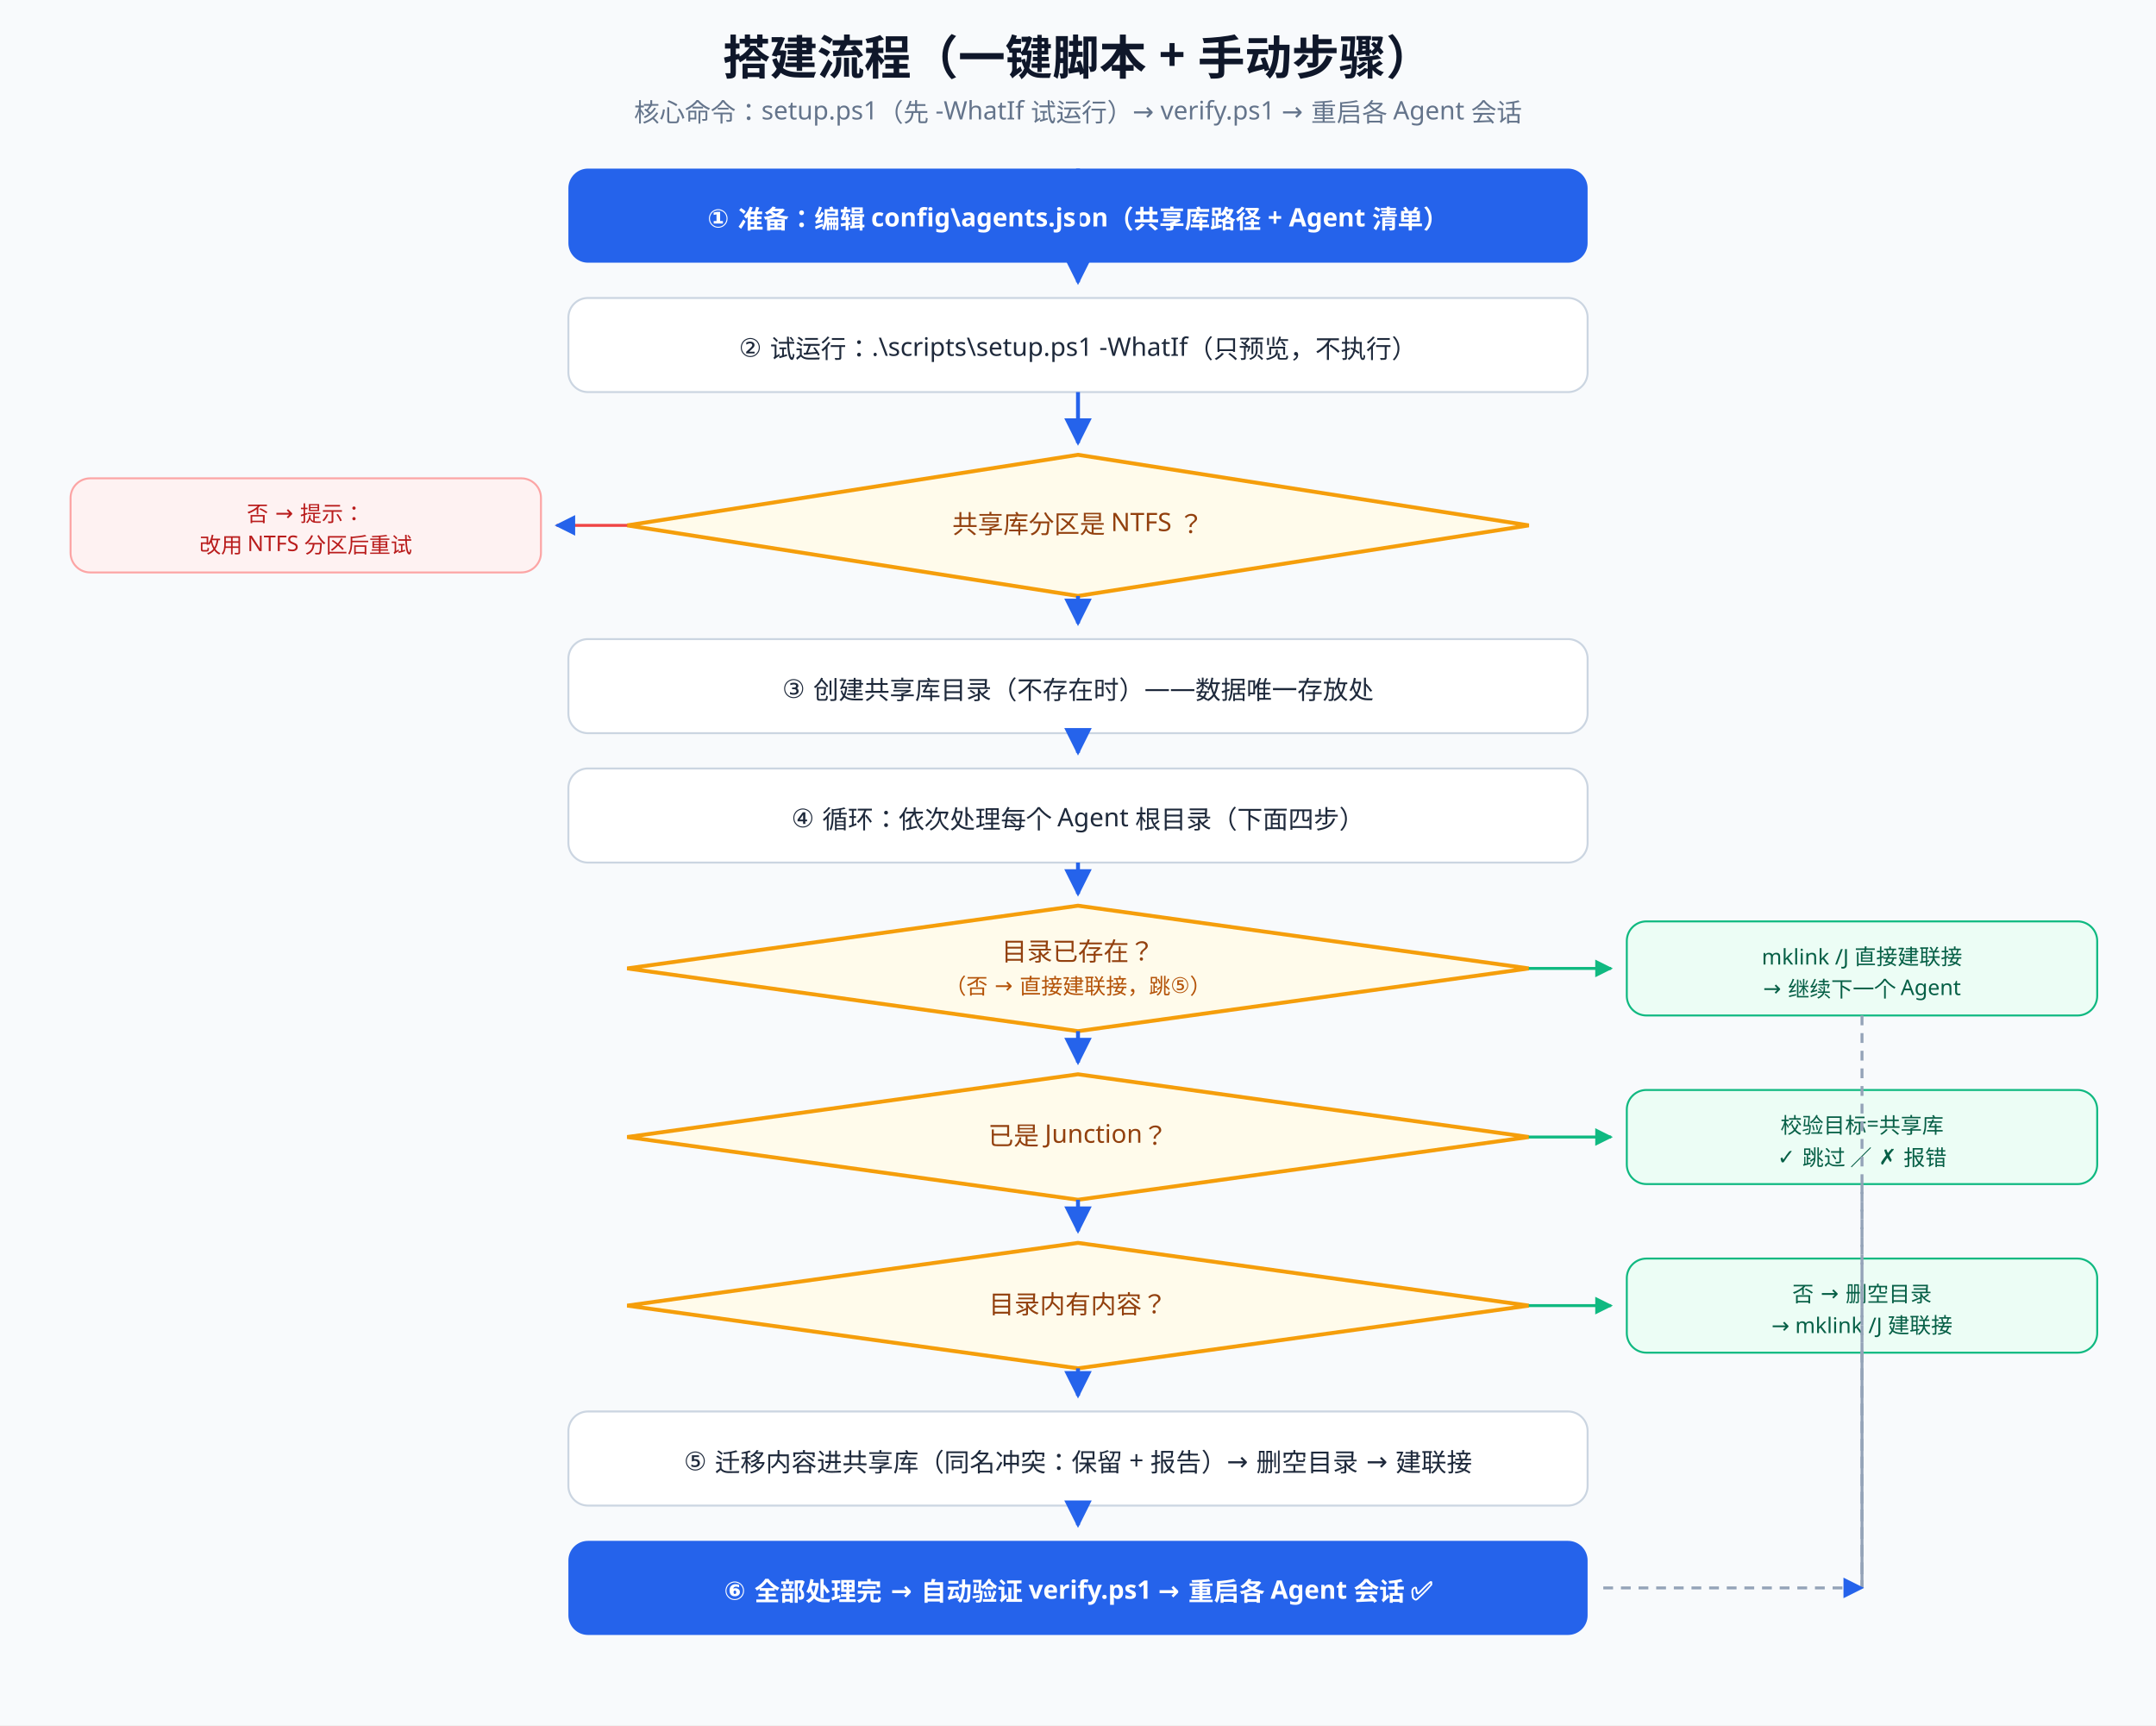
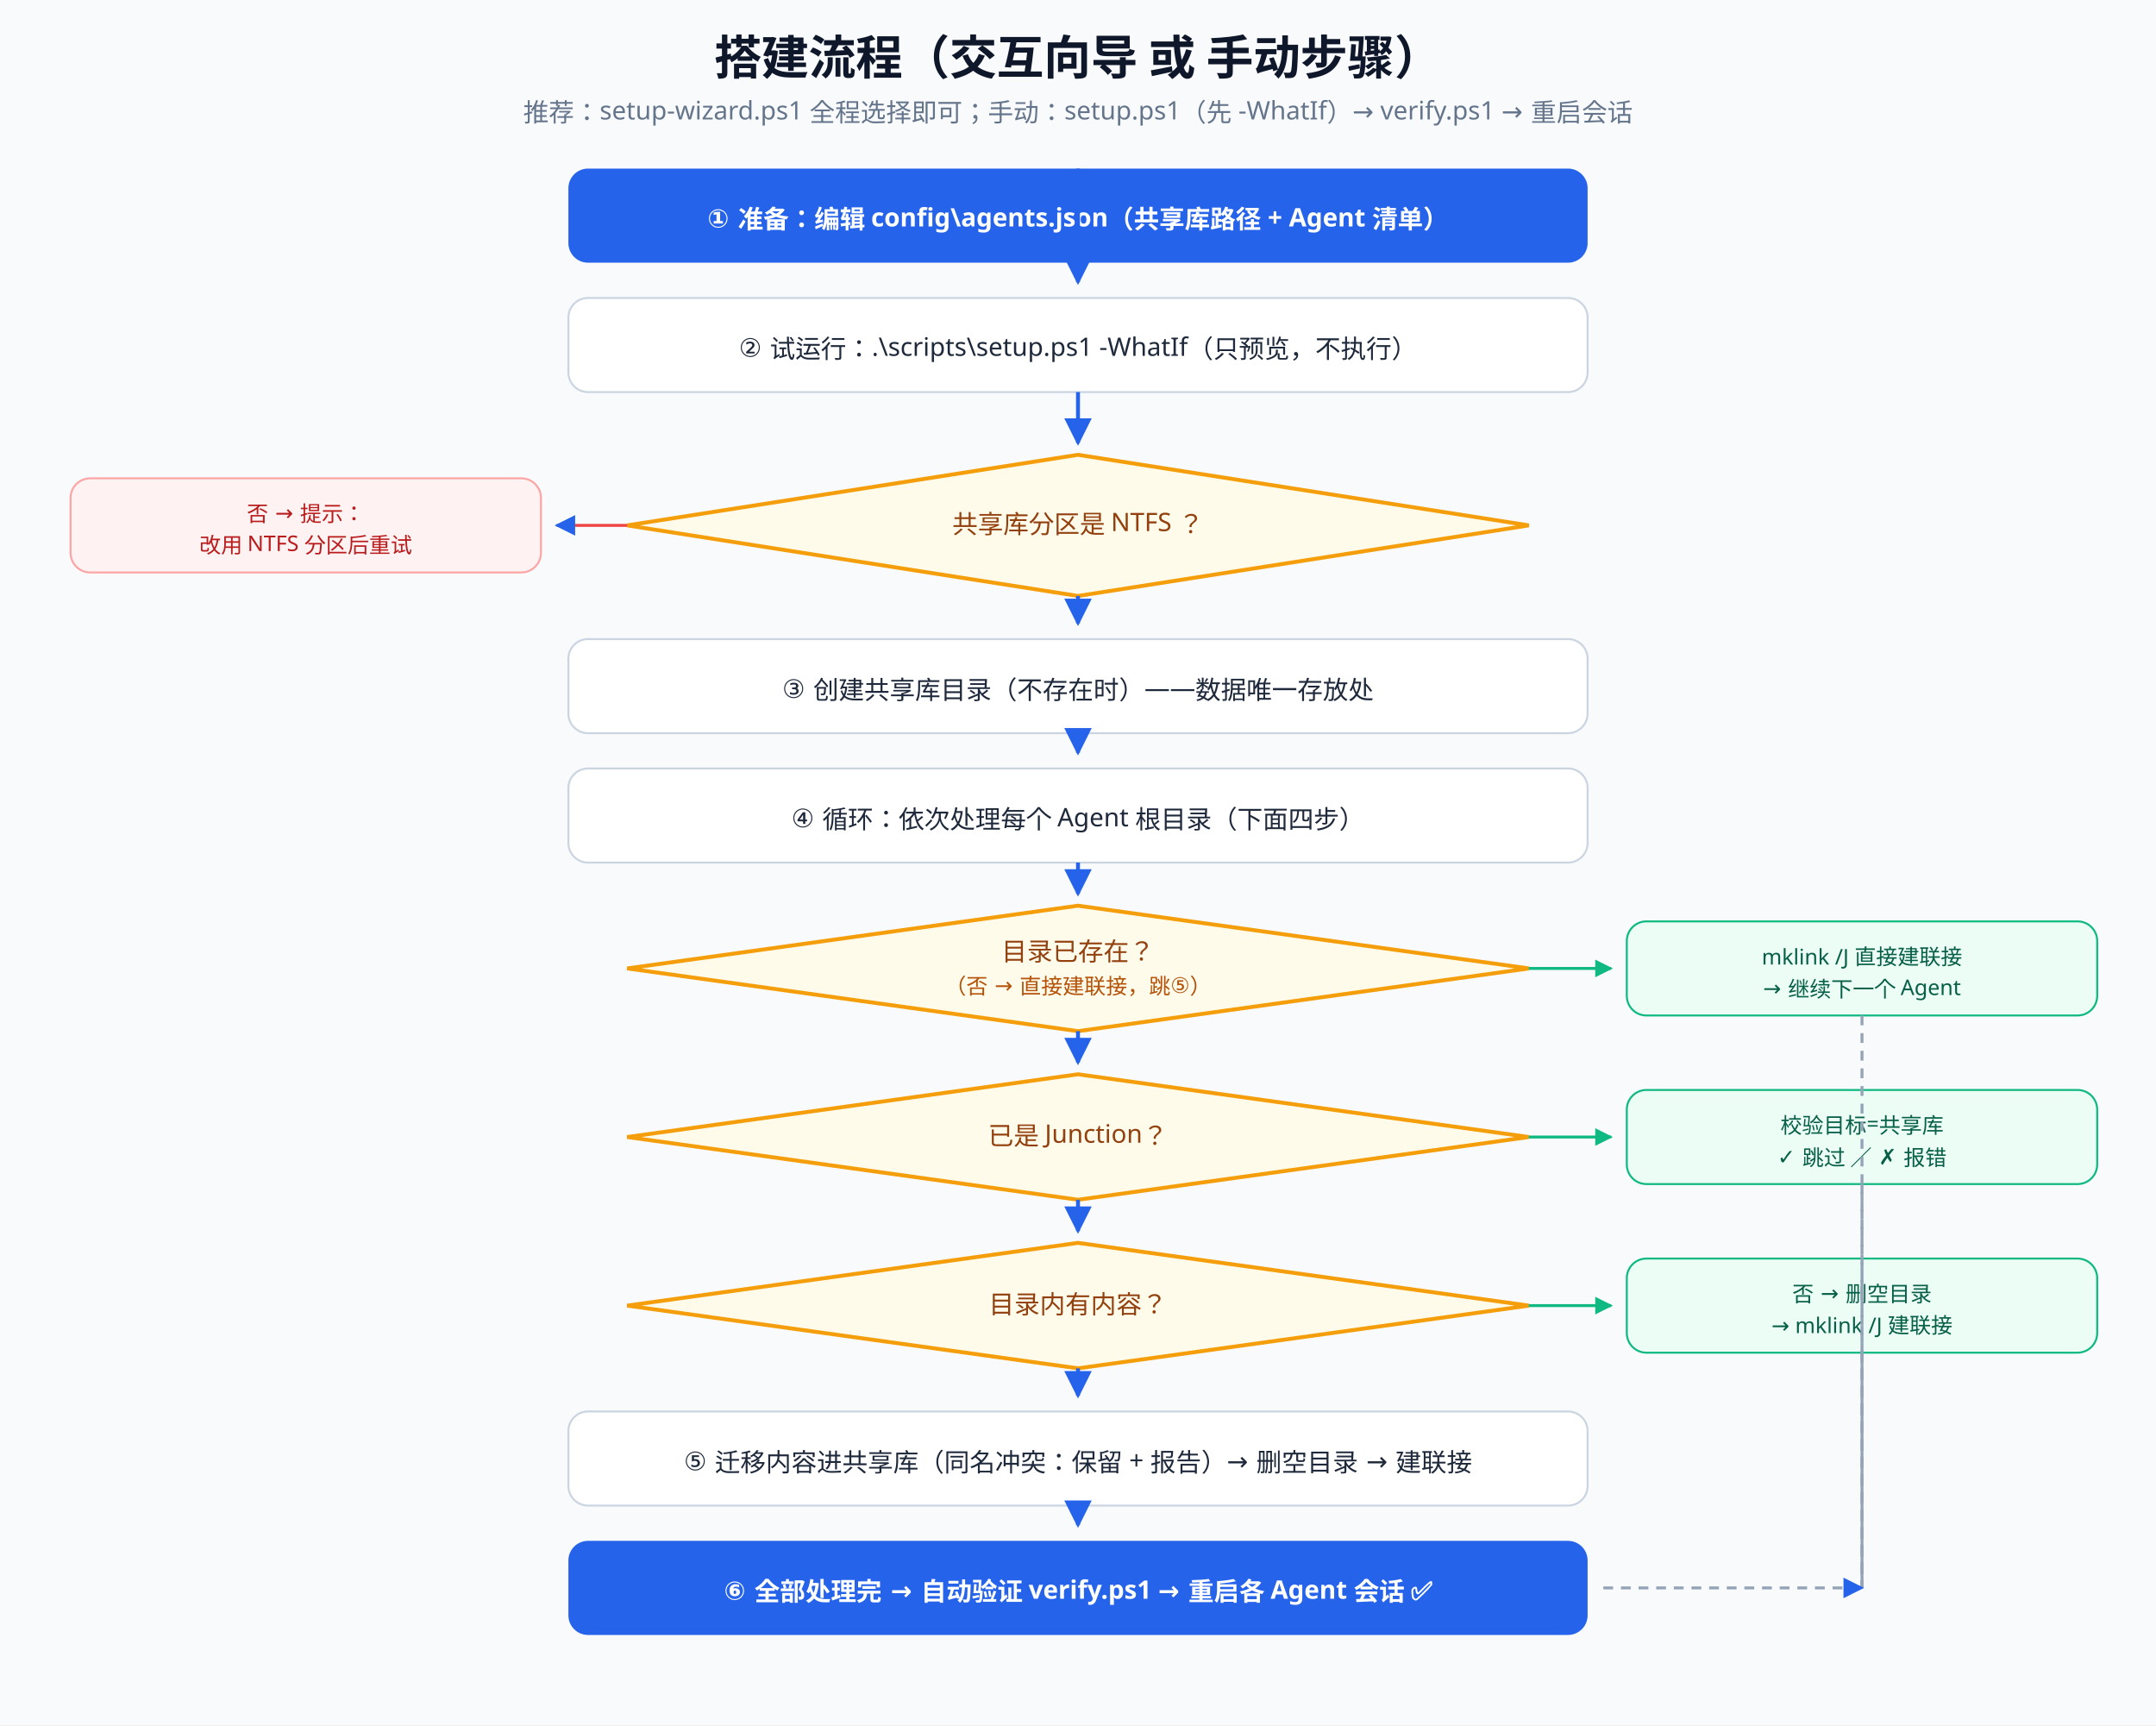
<svg xmlns="http://www.w3.org/2000/svg" viewBox="0 0 1100 880" font-family="Microsoft YaHei, PingFang SC, Segoe UI, sans-serif">
  <rect x="0" y="0" width="1100" height="880" fill="#F8FAFC" />
  <defs>
    <marker id="arr" viewBox="0 0 10 10" refX="9" refY="5" markerWidth="7" markerHeight="7" orient="auto-start-reverse">
      <path d="M 0 0 L 10 5 L 0 10 z" fill="#2563EB" />
    </marker>
    <marker id="arrG" viewBox="0 0 10 10" refX="9" refY="5" markerWidth="6" markerHeight="6" orient="auto-start-reverse">
      <path d="M 0 0 L 10 5 L 0 10 z" fill="#10B981" />
    </marker>
  </defs>
-   <text x="550" y="38" text-anchor="middle" font-size="24" font-weight="700" fill="#0F172A">搭建流程（一键脚本 + 手动步骤）</text>
-   <text x="550" y="62" text-anchor="middle" font-size="13" fill="#64748B">核心命令：setup.ps1（先 -WhatIf 试运行）→ verify.ps1 → 重启各 Agent 会话</text>
+   <text x="550" y="38" text-anchor="middle" font-size="24" font-weight="700" fill="#0F172A">搭建流程（交互向导 或 手动步骤）</text>
+   <text x="550" y="62" text-anchor="middle" font-size="13" fill="#64748B">推荐：setup-wizard.ps1 全程选择即可；手动：setup.ps1（先 -WhatIf）→ verify.ps1 → 重启会话</text>
  <g font-size="13" fill="#FFFFFF">
    <rect x="290" y="86" width="520" height="48" rx="10" fill="#2563EB" />
    <text x="550" y="116" text-anchor="middle" font-weight="700">① 准备：编辑 config\agents.json（共享库路径 + Agent 清单）</text>
  </g>
  <g font-size="13" fill="#1E293B">
    <rect x="290" y="152" width="520" height="48" rx="10" fill="#FFFFFF" stroke="#CBD5E1" />
    <text x="550" y="182" text-anchor="middle">② 试运行：.\scripts\setup.ps1 -WhatIf（只预览，不执行）</text>
  </g>
  <g>
    <polygon points="550,232 780,268 550,304 320,268" fill="#FFFBEB" stroke="#F59E0B" stroke-width="2" />
    <text x="550" y="272" text-anchor="middle" font-size="13" fill="#92400E">共享库分区是 NTFS ？</text>
  </g>
  <rect x="36" y="244" width="240" height="48" rx="10" fill="#FEF2F2" stroke="#FCA5A5" />
  <text x="156" y="266" text-anchor="middle" font-size="11" fill="#B91C1C">否 → 提示：</text>
  <text x="156" y="282" text-anchor="middle" font-size="11" fill="#B91C1C">改用 NTFS 分区后重试</text>
  <line x1="320" y1="268" x2="284" y2="268" stroke="#EF4444" stroke-width="1.5" marker-end="url(#arr)" />
  <g font-size="13" fill="#1E293B">
    <rect x="290" y="326" width="520" height="48" rx="10" fill="#FFFFFF" stroke="#CBD5E1" />
    <text x="550" y="356" text-anchor="middle">③ 创建共享库目录（不存在时）——数据唯一存放处</text>
  </g>
  <g font-size="13" fill="#1E293B">
    <rect x="290" y="392" width="520" height="48" rx="10" fill="#FFFFFF" stroke="#CBD5E1" />
    <text x="550" y="422" text-anchor="middle">④ 循环：依次处理每个 Agent 根目录（下面四步）</text>
  </g>
  <g>
    <polygon points="550,462 780,494 550,526 320,494" fill="#FFFBEB" stroke="#F59E0B" stroke-width="2" />
    <text x="550" y="490" text-anchor="middle" font-size="13" fill="#92400E">目录已存在？</text>
    <text x="550" y="507" text-anchor="middle" font-size="11" fill="#B45309">（否 → 直接建联接，跳⑤）</text>
  </g>
  <rect x="830" y="470" width="240" height="48" rx="10" fill="#ECFDF5" stroke="#10B981" />
  <text x="950" y="492" text-anchor="middle" font-size="11" fill="#065F46">mklink /J 直接建联接</text>
  <text x="950" y="508" text-anchor="middle" font-size="11" fill="#065F46">→ 继续下一个 Agent</text>
  <line x1="780" y1="494" x2="822" y2="494" stroke="#10B981" stroke-width="1.5" marker-end="url(#arrG)" />
  <g>
    <polygon points="550,548 780,580 550,612 320,580" fill="#FFFBEB" stroke="#F59E0B" stroke-width="2" />
    <text x="550" y="584" text-anchor="middle" font-size="13" fill="#92400E">已是 Junction？</text>
  </g>
  <rect x="830" y="556" width="240" height="48" rx="10" fill="#ECFDF5" stroke="#10B981" />
  <text x="950" y="578" text-anchor="middle" font-size="11" fill="#065F46">校验目标=共享库</text>
  <text x="950" y="594" text-anchor="middle" font-size="11" fill="#065F46">✓ 跳过 ／ ✗ 报错</text>
  <line x1="780" y1="580" x2="822" y2="580" stroke="#10B981" stroke-width="1.5" marker-end="url(#arrG)" />
  <g>
    <polygon points="550,634 780,666 550,698 320,666" fill="#FFFBEB" stroke="#F59E0B" stroke-width="2" />
    <text x="550" y="670" text-anchor="middle" font-size="13" fill="#92400E">目录内有内容？</text>
  </g>
  <rect x="830" y="642" width="240" height="48" rx="10" fill="#ECFDF5" stroke="#10B981" />
  <text x="950" y="664" text-anchor="middle" font-size="11" fill="#065F46">否 → 删空目录</text>
  <text x="950" y="680" text-anchor="middle" font-size="11" fill="#065F46">→ mklink /J 建联接</text>
  <line x1="780" y1="666" x2="822" y2="666" stroke="#10B981" stroke-width="1.5" marker-end="url(#arrG)" />
  <g font-size="13" fill="#1E293B">
    <rect x="290" y="720" width="520" height="48" rx="10" fill="#FFFFFF" stroke="#CBD5E1" />
    <text x="550" y="750" text-anchor="middle">⑤ 迁移内容进共享库（同名冲突：保留 + 报告）→ 删空目录 → 建联接</text>
  </g>
  <g font-size="13" fill="#FFFFFF">
    <rect x="290" y="786" width="520" height="48" rx="10" fill="#2563EB" />
    <text x="550" y="816" text-anchor="middle" font-weight="700">⑥ 全部处理完 → 自动验证 verify.ps1 → 重启各 Agent 会话 ✅</text>
  </g>
  <g stroke="#2563EB" stroke-width="2" fill="none">
    <line x1="550" y1="86" x2="550" y2="144" marker-end="url(#arr)" />
    <line x1="550" y1="200" x2="550" y2="226" marker-end="url(#arr)" />
    <line x1="550" y1="304" x2="550" y2="318" marker-end="url(#arr)" />
    <line x1="550" y1="374" x2="550" y2="384" marker-end="url(#arr)" />
    <line x1="550" y1="440" x2="550" y2="456" marker-end="url(#arr)" />
    <line x1="550" y1="526" x2="550" y2="542" marker-end="url(#arr)" />
    <line x1="550" y1="612" x2="550" y2="628" marker-end="url(#arr)" />
    <line x1="550" y1="698" x2="550" y2="712" marker-end="url(#arr)" />
    <line x1="550" y1="768" x2="550" y2="778" marker-end="url(#arr)" />
  </g>
  <g stroke="#94A3B8" stroke-width="1.5" fill="none" stroke-dasharray="5 4">
    <line x1="950" y1="518" x2="950" y2="810" />
    <line x1="950" y1="604" x2="950" y2="810" />
    <line x1="950" y1="690" x2="950" y2="810" />
    <line x1="818" y1="810" x2="950" y2="810" marker-end="url(#arr)" />
  </g>
</svg>
